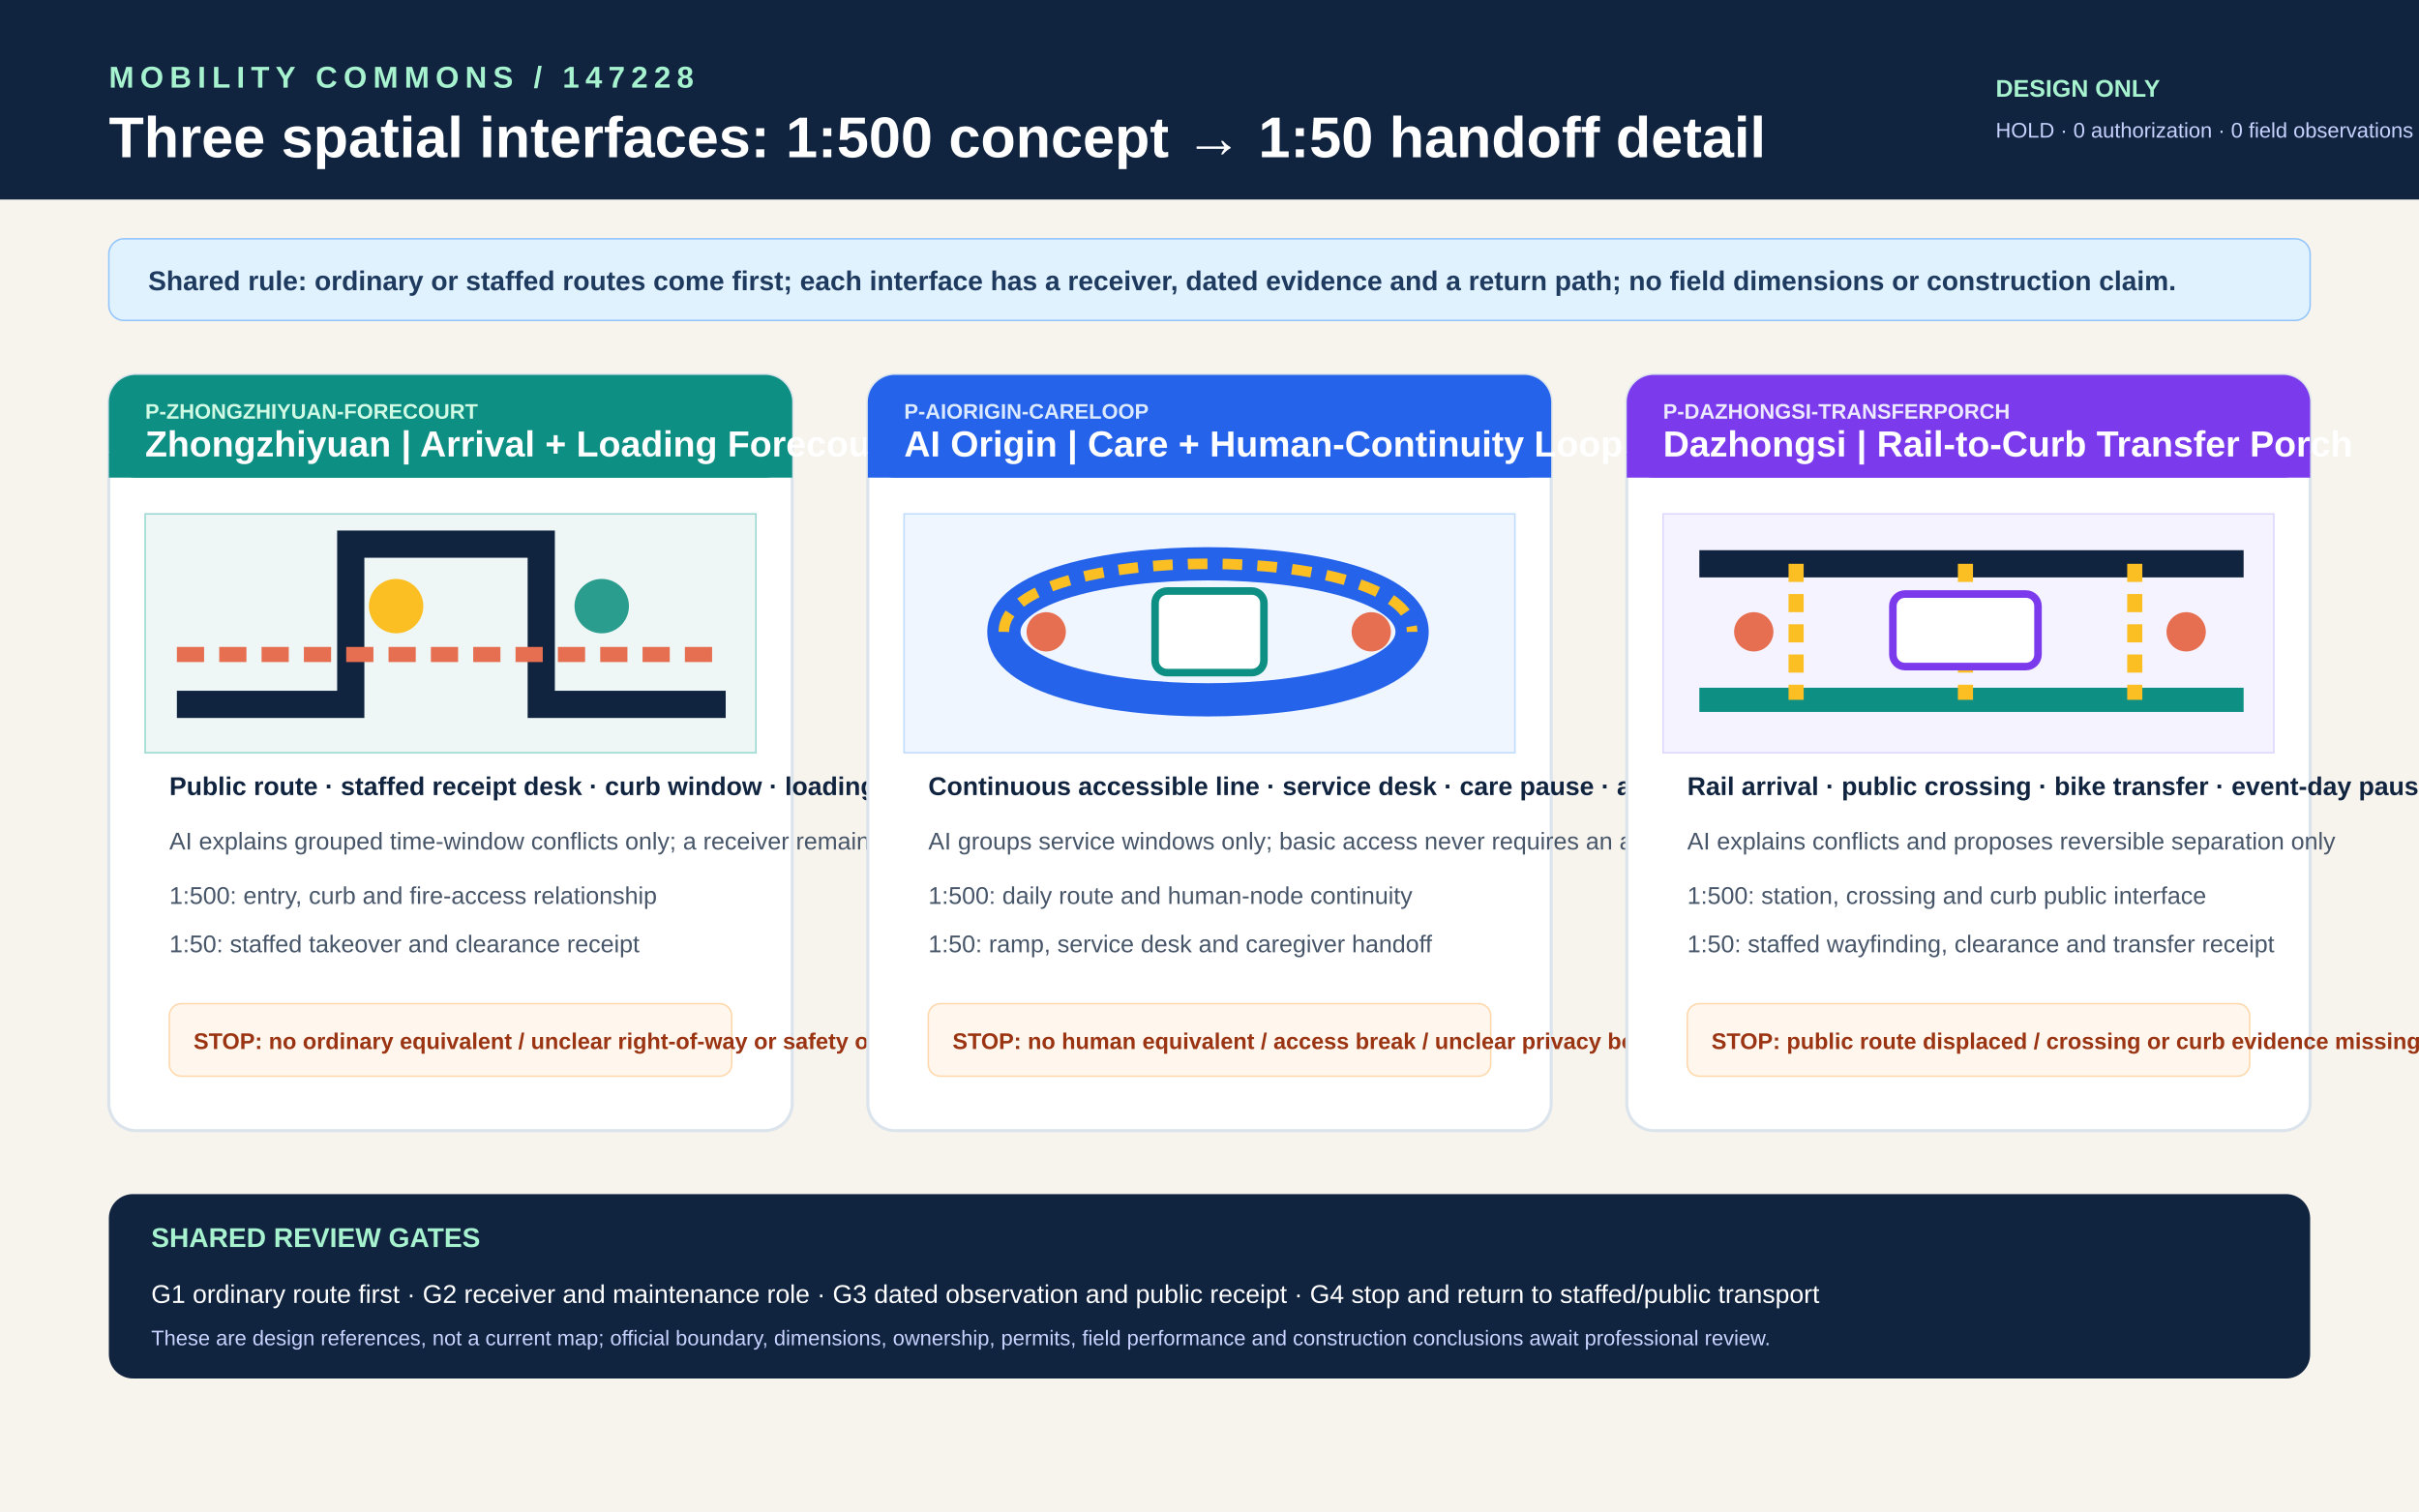
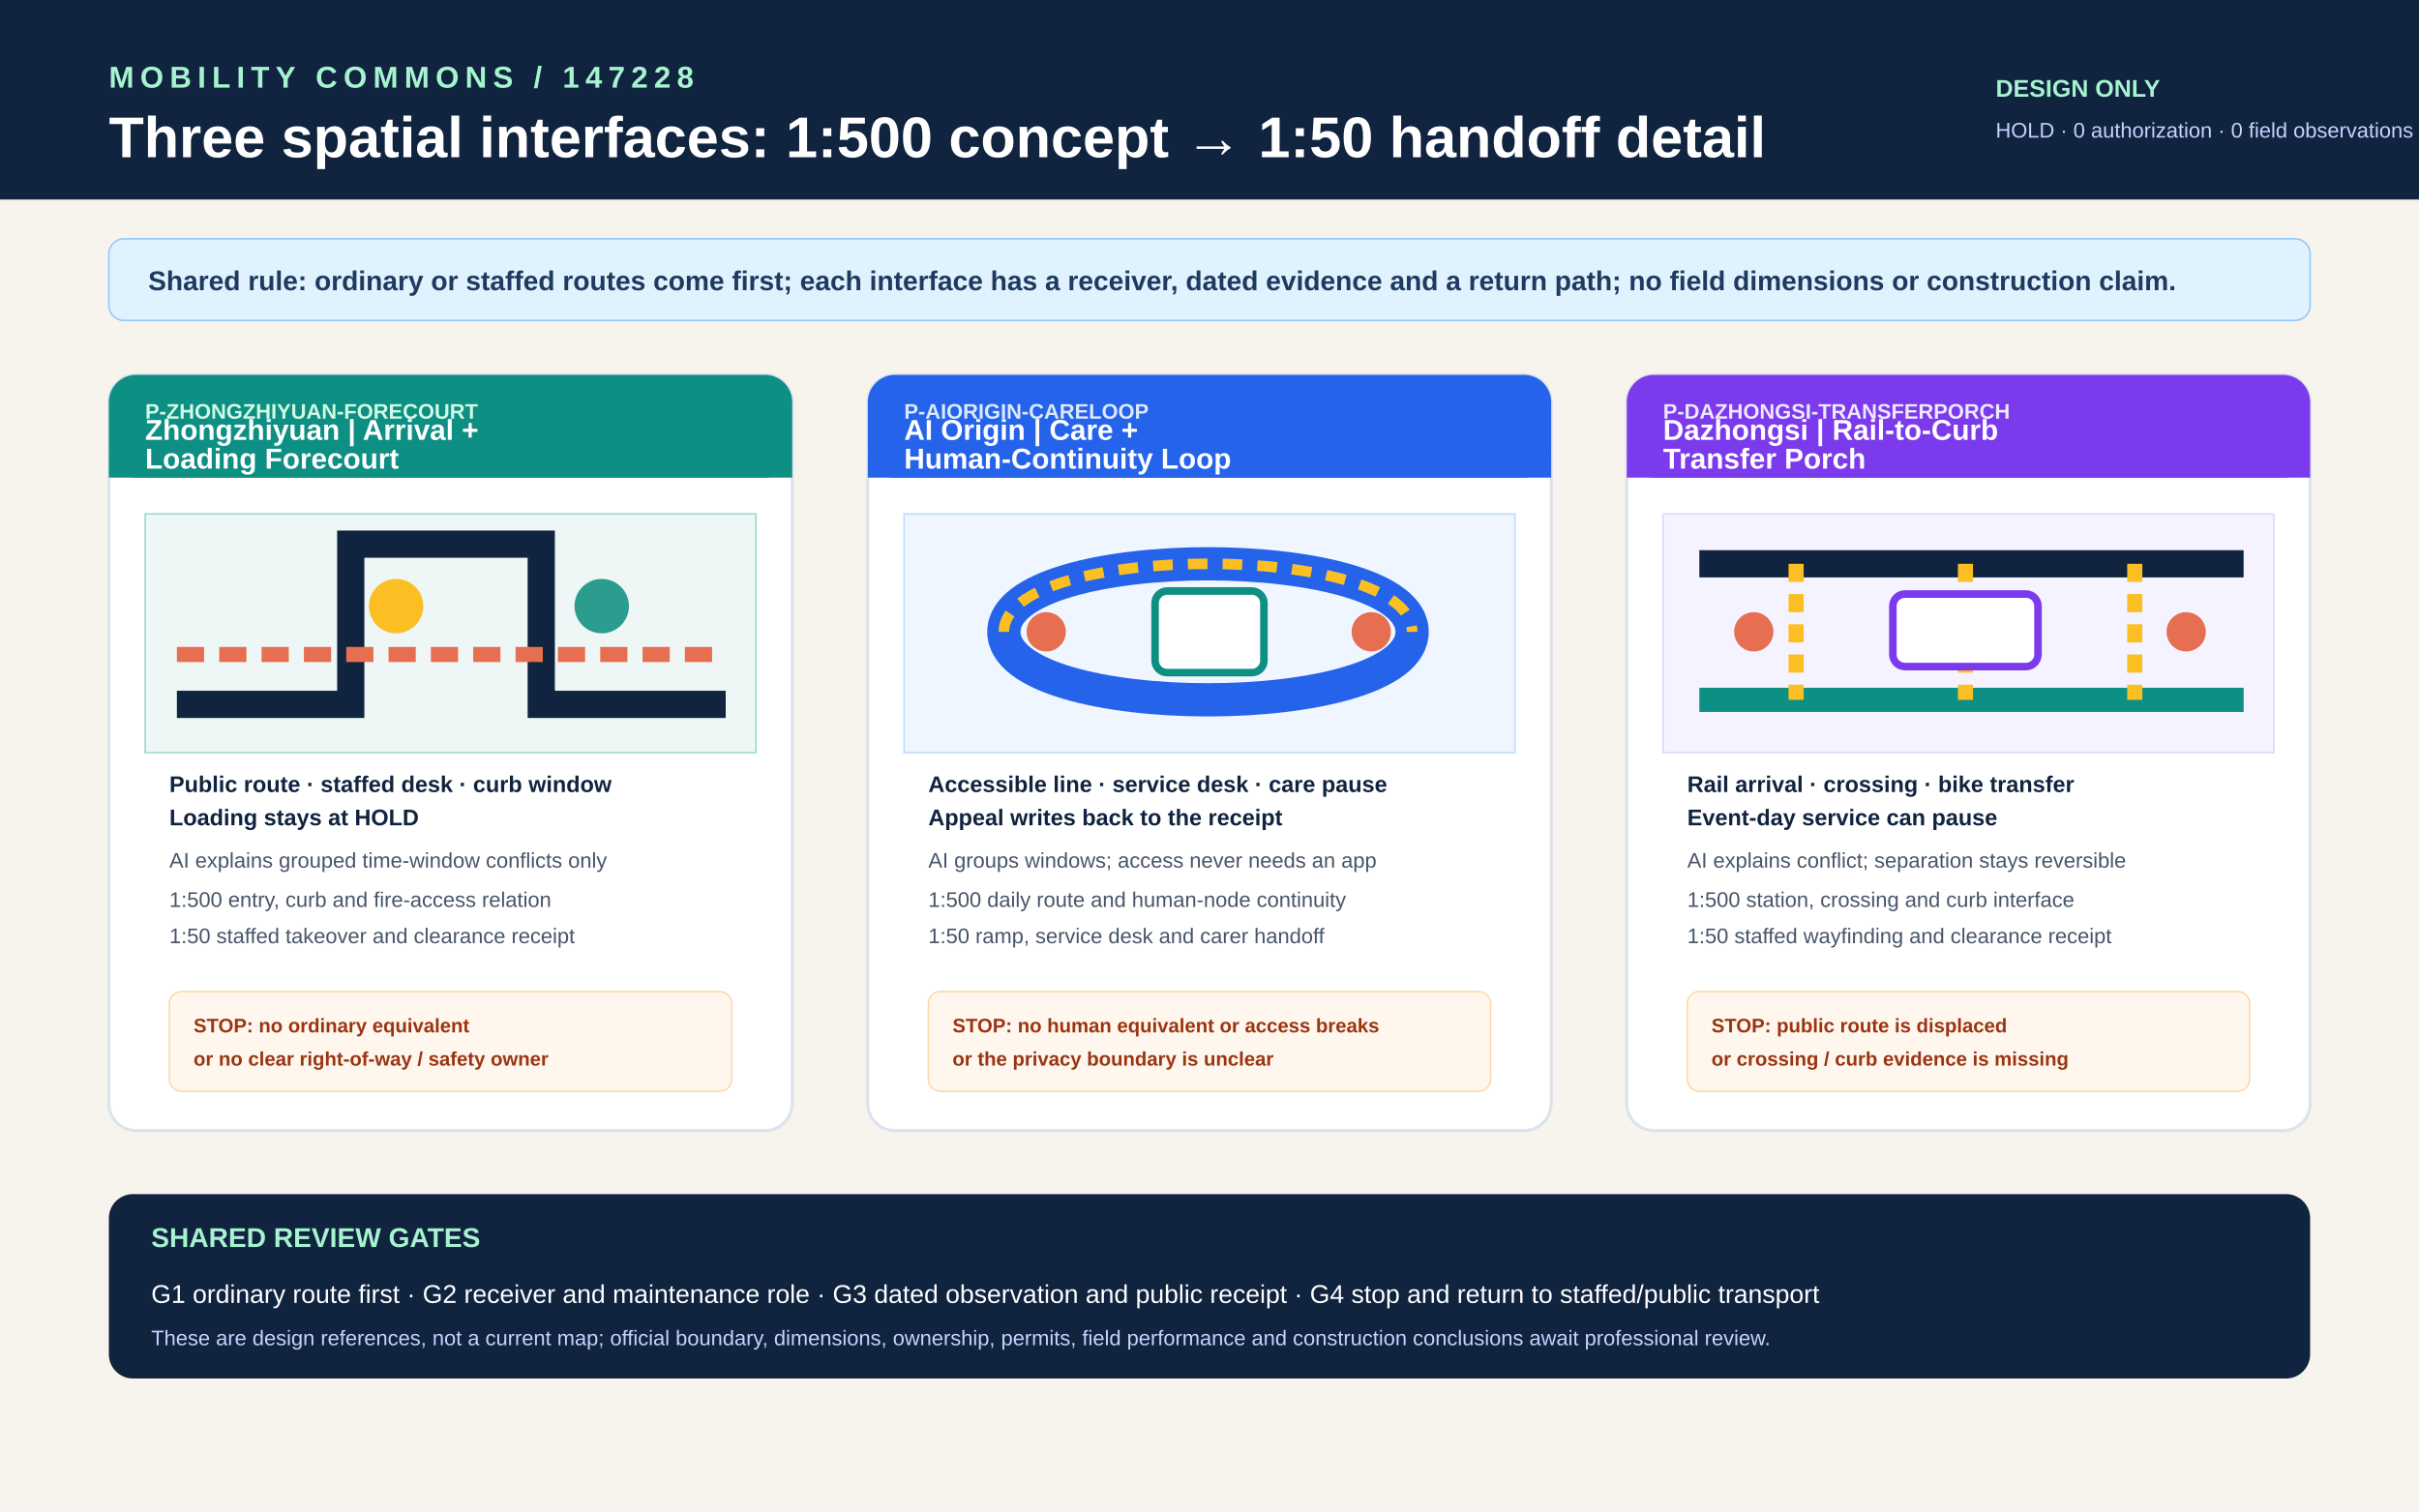
<svg xmlns="http://www.w3.org/2000/svg" width="1600" height="1000" viewBox="0 0 1600 1000">
  <rect width="1600" height="1000" fill="#f7f3ed" />
  <rect width="1600" height="132" fill="#10233f" />
  <text x="72" y="58" font-family="Arial, sans-serif" font-size="20" font-weight="700" letter-spacing="4" fill="#a7f3d0">MOBILITY COMMONS / 147228</text>
  <text x="72" y="104" font-family="Arial, sans-serif" font-size="38" font-weight="800" fill="#ffffff">Three spatial interfaces: 1:500 concept → 1:50 handoff detail</text>
  <text x="1320" y="64" font-family="Arial, sans-serif" font-size="16" font-weight="700" fill="#a7f3d0">DESIGN ONLY</text>
  <text x="1320" y="91" font-family="Arial, sans-serif" font-size="14" fill="#c7d2fe">HOLD · 0 authorization · 0 field observations</text>
  <rect x="72" y="158" width="1456" height="54" rx="10" fill="#e0f2fe" stroke="#93c5fd" />
  <text x="98" y="192" font-family="Arial, sans-serif" font-size="18" font-weight="700" fill="#1e3a5f">Shared rule: ordinary or staffed routes come first; each interface has a receiver, dated evidence and a return path; no field dimensions or construction claim.</text>
  <g transform="translate(72 248)">
    <rect width="452" height="500" rx="18" fill="#ffffff" stroke="#dbe4ec" stroke-width="2" />
    <rect width="452" height="68" rx="18" fill="#0e8f83" />
    <rect y="52" width="452" height="16" fill="#0e8f83" />
    <text x="24" y="29" font-family="Arial, sans-serif" font-size="14" font-weight="700" fill="#d1fae5">P-ZHONGZHIYUAN-FORECOURT</text>
-     <text x="24" y="54" font-family="Arial, sans-serif" font-size="24" font-weight="800" fill="#ffffff">Zhongzhiyuan | Arrival + Loading Forecourt</text>
+     <text x="24" y="43" font-family="Arial, sans-serif" font-size="19" font-weight="800" fill="#ffffff">Zhongzhiyuan | Arrival +</text>
+     <text x="24" y="62" font-family="Arial, sans-serif" font-size="19" font-weight="800" fill="#ffffff">Loading Forecourt</text>
    <rect x="24" y="92" width="404" height="158" fill="#eef7f5" stroke="#99d8d0" />
    <path d="M45 218 L160 218 L160 112 L286 112 L286 218 L408 218" fill="none" stroke="#10233f" stroke-width="18" />
    <path d="M45 185 L408 185" stroke="#e76f51" stroke-width="10" stroke-dasharray="18 10" />
    <circle cx="190" cy="153" r="18" fill="#fbbf24" />
    <circle cx="326" cy="153" r="18" fill="#2a9d8f" />
-     <text x="40" y="278" font-family="Arial, sans-serif" font-size="17" font-weight="700" fill="#10233f">Public route · staffed receipt desk · curb window · loading HOLD</text>
-     <text x="40" y="314" font-family="Arial, sans-serif" font-size="16" fill="#475569">AI explains grouped time-window conflicts only; a receiver remains human</text>
-     <text x="40" y="350" font-family="Arial, sans-serif" font-size="16" fill="#475569">1:500: entry, curb and fire-access relationship</text>
-     <text x="40" y="382" font-family="Arial, sans-serif" font-size="16" fill="#475569">1:50: staffed takeover and clearance receipt</text>
-     <rect x="40" y="416" width="372" height="48" rx="8" fill="#fff7ed" stroke="#fed7aa" />
-     <text x="56" y="446" font-family="Arial, sans-serif" font-size="15" font-weight="700" fill="#9a3412">STOP: no ordinary equivalent / unclear right-of-way or safety owner</text>
+     <text x="40" y="276" font-family="Arial, sans-serif" font-size="15" font-weight="700" fill="#10233f">Public route · staffed desk · curb window</text>
+     <text x="40" y="298" font-family="Arial, sans-serif" font-size="15" font-weight="700" fill="#10233f">Loading stays at HOLD</text>
+     <text x="40" y="326" font-family="Arial, sans-serif" font-size="14" fill="#475569">AI explains grouped time-window conflicts only</text>
+     <text x="40" y="352" font-family="Arial, sans-serif" font-size="14" fill="#475569">1:500 entry, curb and fire-access relation</text>
+     <text x="40" y="376" font-family="Arial, sans-serif" font-size="14" fill="#475569">1:50 staffed takeover and clearance receipt</text>
+     <rect x="40" y="408" width="372" height="66" rx="8" fill="#fff7ed" stroke="#fed7aa" />
+     <text x="56" y="435" font-family="Arial, sans-serif" font-size="13" font-weight="700" fill="#9a3412">STOP: no ordinary equivalent</text>
+     <text x="56" y="457" font-family="Arial, sans-serif" font-size="13" font-weight="700" fill="#9a3412">or no clear right-of-way / safety owner</text>
  </g>
  <g transform="translate(574 248)">
    <rect width="452" height="500" rx="18" fill="#ffffff" stroke="#dbe4ec" stroke-width="2" />
    <rect width="452" height="68" rx="18" fill="#2563eb" />
    <rect y="52" width="452" height="16" fill="#2563eb" />
    <text x="24" y="29" font-family="Arial, sans-serif" font-size="14" font-weight="700" fill="#dbeafe">P-AIORIGIN-CARELOOP</text>
-     <text x="24" y="54" font-family="Arial, sans-serif" font-size="24" font-weight="800" fill="#ffffff">AI Origin | Care + Human-Continuity Loop</text>
+     <text x="24" y="43" font-family="Arial, sans-serif" font-size="19" font-weight="800" fill="#ffffff">AI Origin | Care +</text>
+     <text x="24" y="62" font-family="Arial, sans-serif" font-size="19" font-weight="800" fill="#ffffff">Human-Continuity Loop</text>
    <rect x="24" y="92" width="404" height="158" fill="#eff6ff" stroke="#bfdbfe" />
    <path d="M90 170 C90 110 360 110 360 170 C360 230 90 230 90 170Z" fill="none" stroke="#2563eb" stroke-width="22" />
    <path d="M90 170 C90 110 360 110 360 170" fill="none" stroke="#fbbf24" stroke-width="7" stroke-dasharray="13 10" />
    <rect x="190" y="143" width="72" height="54" rx="8" fill="#ffffff" stroke="#0e8f83" stroke-width="5" />
    <circle cx="118" cy="170" r="13" fill="#e76f51" />
    <circle cx="333" cy="170" r="13" fill="#e76f51" />
-     <text x="40" y="278" font-family="Arial, sans-serif" font-size="17" font-weight="700" fill="#10233f">Continuous accessible line · service desk · care pause · appeal write-back</text>
-     <text x="40" y="314" font-family="Arial, sans-serif" font-size="16" fill="#475569">AI groups service windows only; basic access never requires an app</text>
-     <text x="40" y="350" font-family="Arial, sans-serif" font-size="16" fill="#475569">1:500: daily route and human-node continuity</text>
-     <text x="40" y="382" font-family="Arial, sans-serif" font-size="16" fill="#475569">1:50: ramp, service desk and caregiver handoff</text>
-     <rect x="40" y="416" width="372" height="48" rx="8" fill="#fff7ed" stroke="#fed7aa" />
-     <text x="56" y="446" font-family="Arial, sans-serif" font-size="15" font-weight="700" fill="#9a3412">STOP: no human equivalent / access break / unclear privacy boundary</text>
+     <text x="40" y="276" font-family="Arial, sans-serif" font-size="15" font-weight="700" fill="#10233f">Accessible line · service desk · care pause</text>
+     <text x="40" y="298" font-family="Arial, sans-serif" font-size="15" font-weight="700" fill="#10233f">Appeal writes back to the receipt</text>
+     <text x="40" y="326" font-family="Arial, sans-serif" font-size="14" fill="#475569">AI groups windows; access never needs an app</text>
+     <text x="40" y="352" font-family="Arial, sans-serif" font-size="14" fill="#475569">1:500 daily route and human-node continuity</text>
+     <text x="40" y="376" font-family="Arial, sans-serif" font-size="14" fill="#475569">1:50 ramp, service desk and carer handoff</text>
+     <rect x="40" y="408" width="372" height="66" rx="8" fill="#fff7ed" stroke="#fed7aa" />
+     <text x="56" y="435" font-family="Arial, sans-serif" font-size="13" font-weight="700" fill="#9a3412">STOP: no human equivalent or access breaks</text>
+     <text x="56" y="457" font-family="Arial, sans-serif" font-size="13" font-weight="700" fill="#9a3412">or the privacy boundary is unclear</text>
  </g>
  <g transform="translate(1076 248)">
    <rect width="452" height="500" rx="18" fill="#ffffff" stroke="#dbe4ec" stroke-width="2" />
    <rect width="452" height="68" rx="18" fill="#7c3aed" />
    <rect y="52" width="452" height="16" fill="#7c3aed" />
    <text x="24" y="29" font-family="Arial, sans-serif" font-size="14" font-weight="700" fill="#ede9fe">P-DAZHONGSI-TRANSFERPORCH</text>
-     <text x="24" y="54" font-family="Arial, sans-serif" font-size="24" font-weight="800" fill="#ffffff">Dazhongsi | Rail-to-Curb Transfer Porch</text>
+     <text x="24" y="43" font-family="Arial, sans-serif" font-size="19" font-weight="800" fill="#ffffff">Dazhongsi | Rail-to-Curb</text>
+     <text x="24" y="62" font-family="Arial, sans-serif" font-size="19" font-weight="800" fill="#ffffff">Transfer Porch</text>
    <rect x="24" y="92" width="404" height="158" fill="#f5f3ff" stroke="#ddd6fe" />
    <path d="M48 125 L408 125" stroke="#10233f" stroke-width="18" />
    <path d="M48 215 L408 215" stroke="#0e8f83" stroke-width="16" />
    <path d="M112 125 L112 215 M224 125 L224 215 M336 125 L336 215" stroke="#fbbf24" stroke-width="10" stroke-dasharray="12 8" />
    <rect x="176" y="145" width="96" height="48" rx="8" fill="#ffffff" stroke="#7c3aed" stroke-width="5" />
    <circle cx="84" cy="170" r="13" fill="#e76f51" />
    <circle cx="370" cy="170" r="13" fill="#e76f51" />
-     <text x="40" y="278" font-family="Arial, sans-serif" font-size="17" font-weight="700" fill="#10233f">Rail arrival · public crossing · bike transfer · event-day pause</text>
-     <text x="40" y="314" font-family="Arial, sans-serif" font-size="16" fill="#475569">AI explains conflicts and proposes reversible separation only</text>
-     <text x="40" y="350" font-family="Arial, sans-serif" font-size="16" fill="#475569">1:500: station, crossing and curb public interface</text>
-     <text x="40" y="382" font-family="Arial, sans-serif" font-size="16" fill="#475569">1:50: staffed wayfinding, clearance and transfer receipt</text>
-     <rect x="40" y="416" width="372" height="48" rx="8" fill="#fff7ed" stroke="#fed7aa" />
-     <text x="56" y="446" font-family="Arial, sans-serif" font-size="15" font-weight="700" fill="#9a3412">STOP: public route displaced / crossing or curb evidence missing</text>
+     <text x="40" y="276" font-family="Arial, sans-serif" font-size="15" font-weight="700" fill="#10233f">Rail arrival · crossing · bike transfer</text>
+     <text x="40" y="298" font-family="Arial, sans-serif" font-size="15" font-weight="700" fill="#10233f">Event-day service can pause</text>
+     <text x="40" y="326" font-family="Arial, sans-serif" font-size="14" fill="#475569">AI explains conflict; separation stays reversible</text>
+     <text x="40" y="352" font-family="Arial, sans-serif" font-size="14" fill="#475569">1:500 station, crossing and curb interface</text>
+     <text x="40" y="376" font-family="Arial, sans-serif" font-size="14" fill="#475569">1:50 staffed wayfinding and clearance receipt</text>
+     <rect x="40" y="408" width="372" height="66" rx="8" fill="#fff7ed" stroke="#fed7aa" />
+     <text x="56" y="435" font-family="Arial, sans-serif" font-size="13" font-weight="700" fill="#9a3412">STOP: public route is displaced</text>
+     <text x="56" y="457" font-family="Arial, sans-serif" font-size="13" font-weight="700" fill="#9a3412">or crossing / curb evidence is missing</text>
  </g>
  <rect x="72" y="790" width="1456" height="122" rx="16" fill="#10233f" />
  <text x="100" y="825" font-family="Arial, sans-serif" font-size="18" font-weight="800" fill="#a7f3d0">SHARED REVIEW GATES</text>
  <text x="100" y="862" font-family="Arial, sans-serif" font-size="17" fill="#ffffff">G1 ordinary route first · G2 receiver and maintenance role · G3 dated observation and public receipt · G4 stop and return to staffed/public transport</text>
  <text x="100" y="890" font-family="Arial, sans-serif" font-size="14" fill="#c7d2fe">These are design references, not a current map; official boundary, dimensions, ownership, permits, field performance and construction conclusions await professional review.</text>
</svg>
